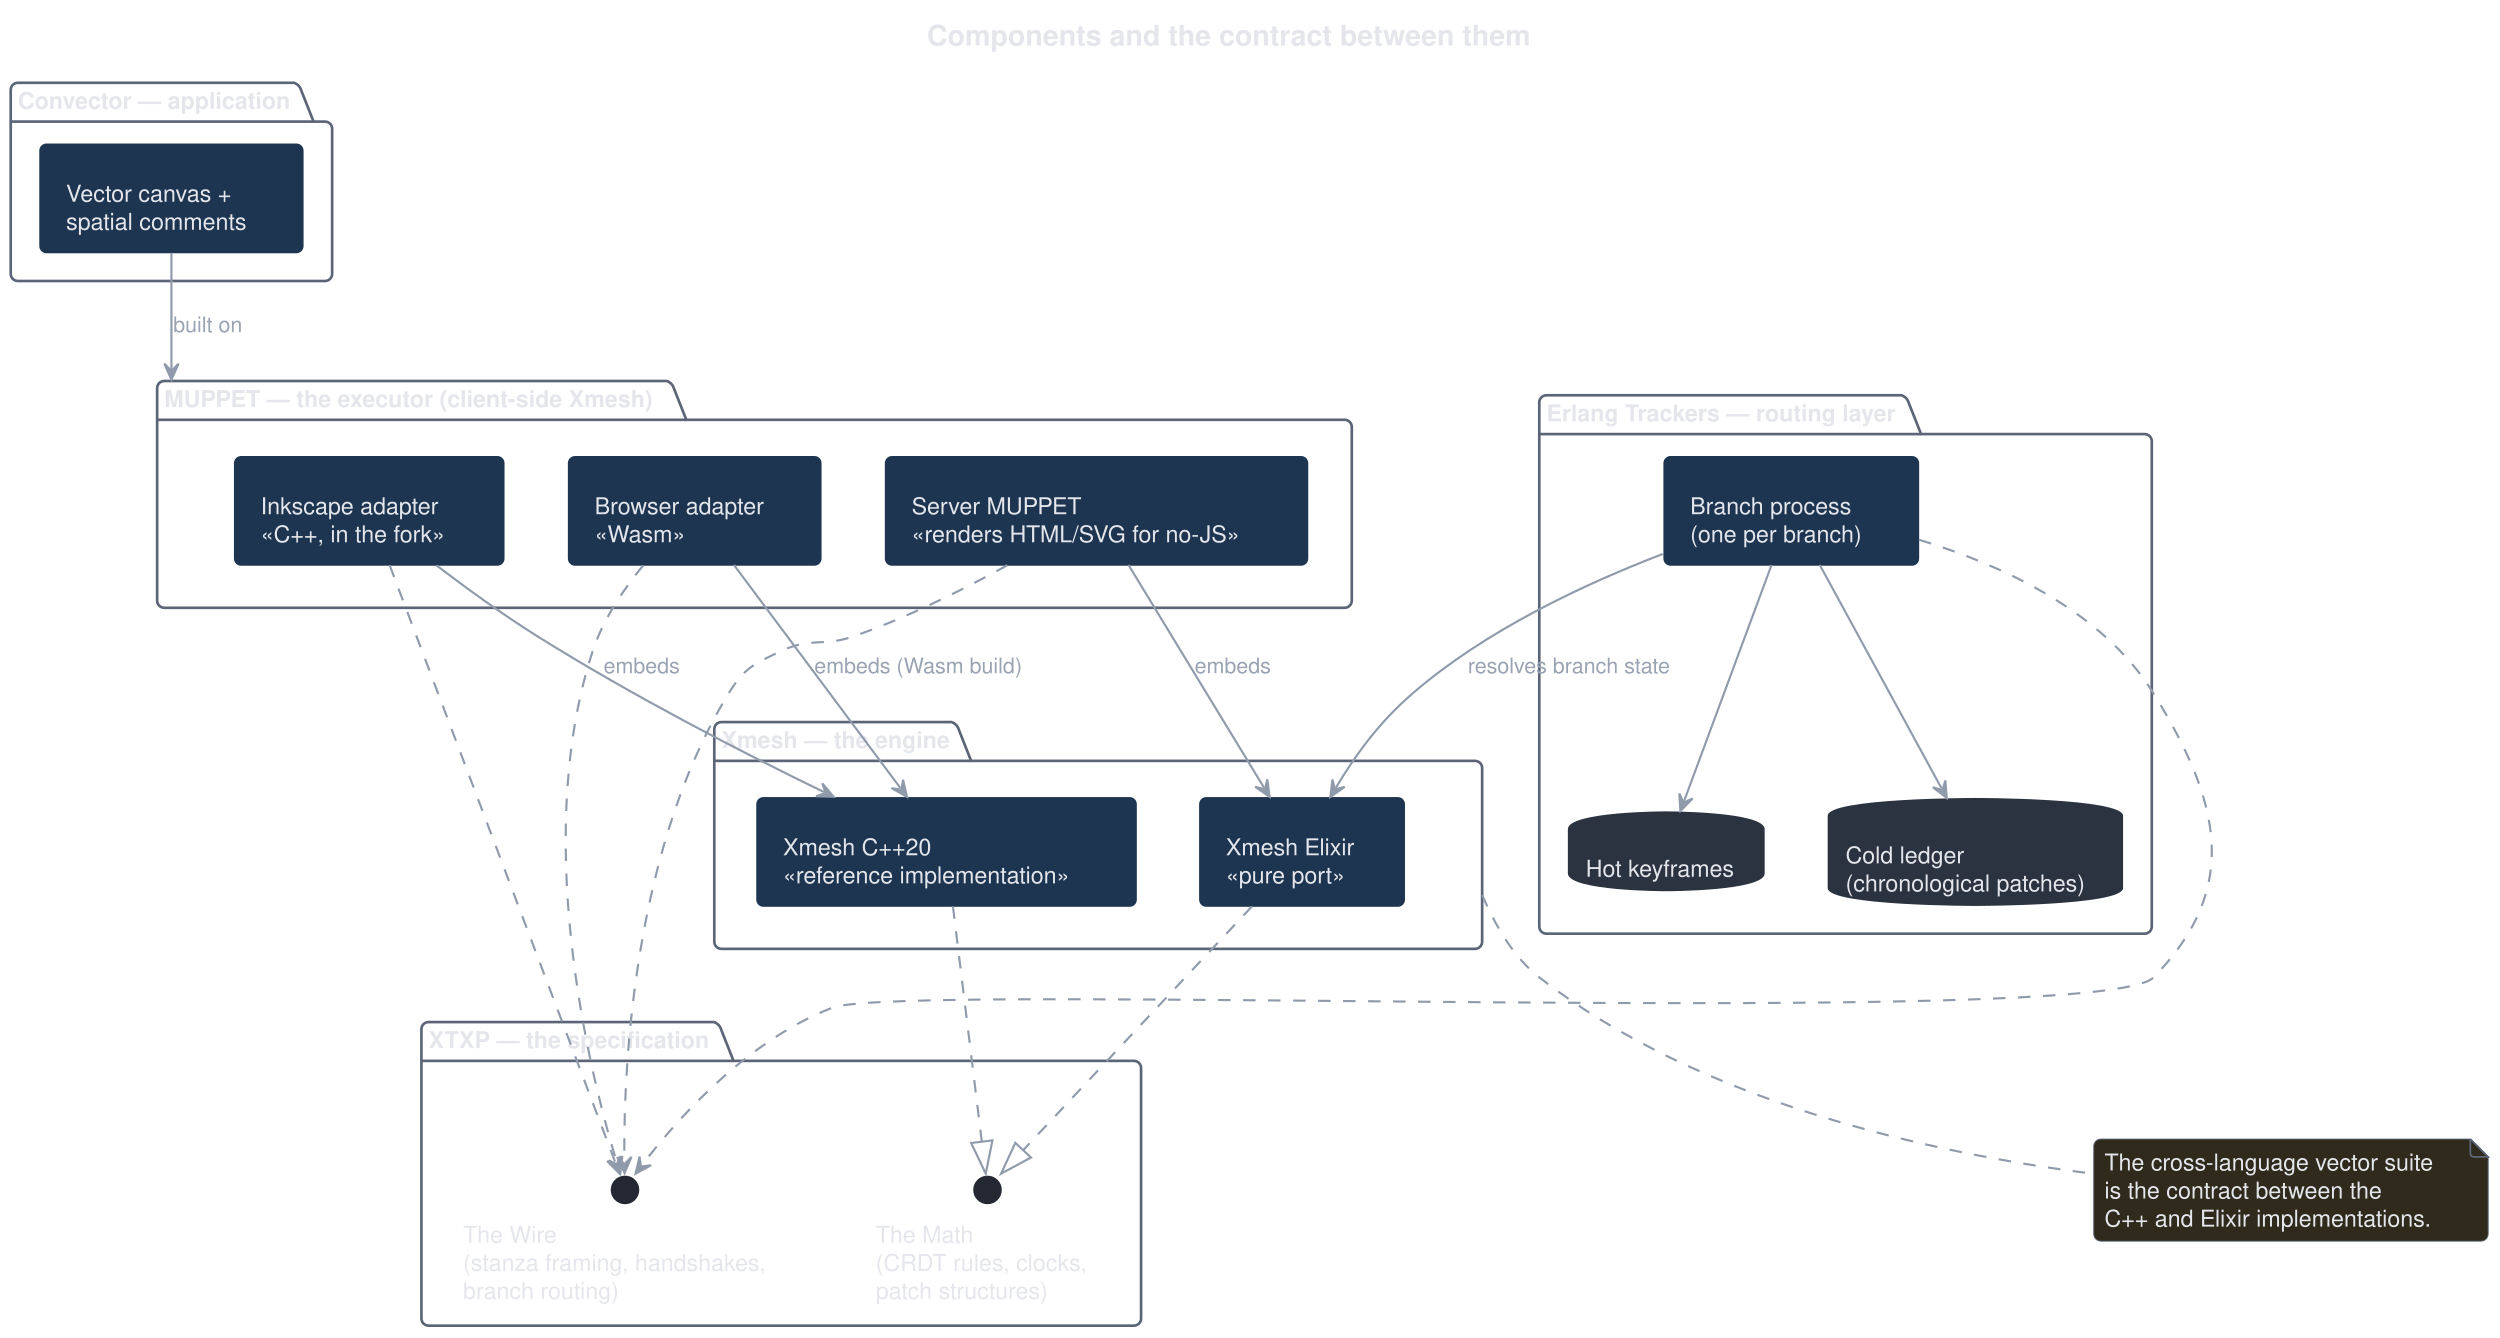
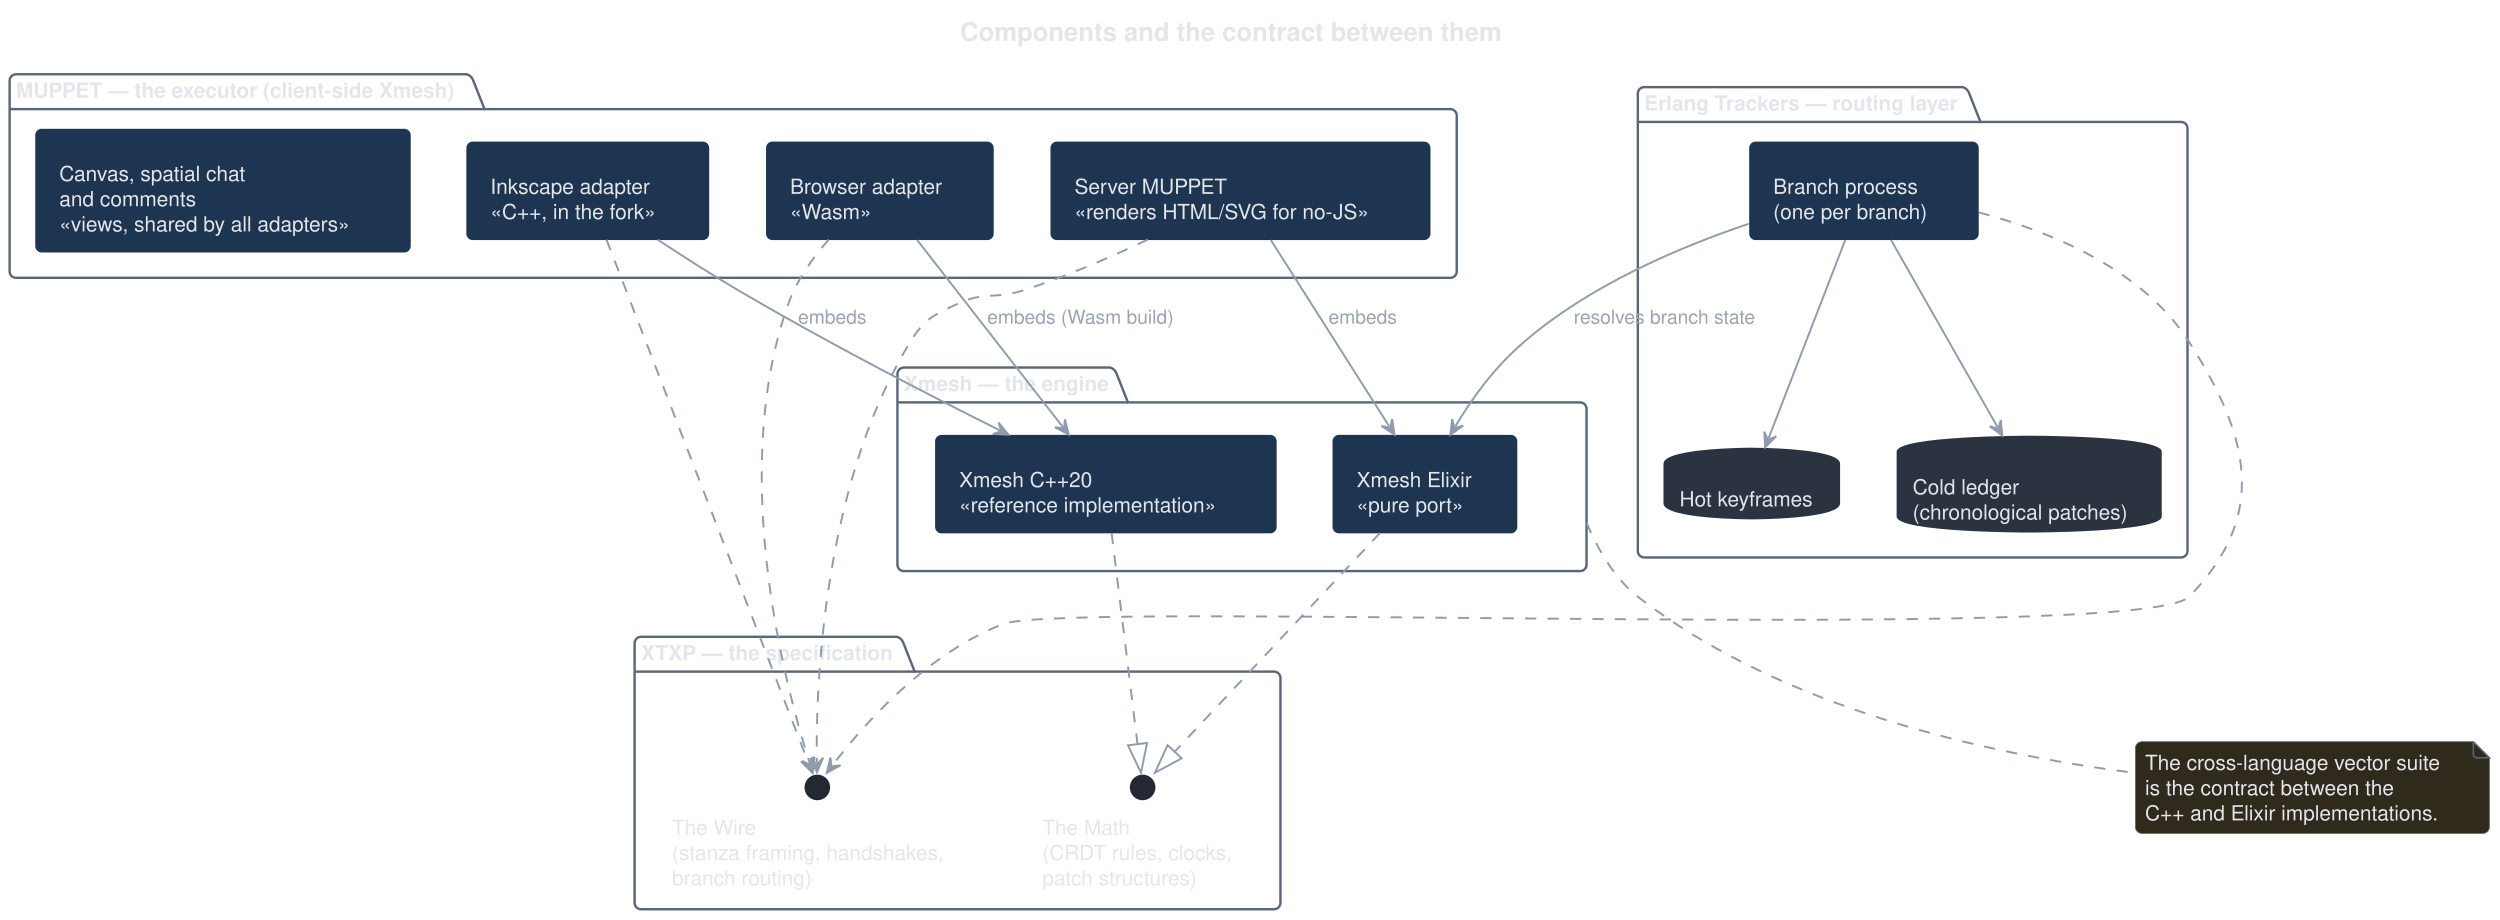
- <svg xmlns="http://www.w3.org/2000/svg" contentStyleType="text/css" data-diagram-type="DESCRIPTION" height="749px" preserveAspectRatio="none" style="width:1400px;height:749px;" version="1.1" viewBox="0 0 1400 749" width="1400px" zoomAndPan="magnify">
+ <svg xmlns="http://www.w3.org/2000/svg" contentStyleType="text/css" data-diagram-type="DESCRIPTION" height="574px" preserveAspectRatio="none" style="width:1560px;height:574px;" version="1.1" viewBox="0 0 1560 574" width="1560px" zoomAndPan="magnify">
  <defs />
  <g>
    <g class="title" data-source-line="2">
-       <text fill="#E4E6EB" font-family="Helvetica" font-size="16" font-weight="bold" lengthAdjust="spacing" textLength="348.234" x="519.067" y="25.5">Components and the contract between them</text>
+       <text fill="#E4E6EB" font-family="Helvetica" font-size="16" font-weight="bold" lengthAdjust="spacing" textLength="348.234" x="599.067" y="25.5">Components and the contract between them</text>
    </g>
    <g class="cluster" data-entity="spec" data-source-line="4" data-uid="ent0002" id="cluster_spec">
-       <path d="M240,572.359 L399.764,572.359 A6,6 0 0 1 403.764,576.359 L410.764,594.089 L635,594.089 A4,4 0 0 1 639,598.089 L639,738.359 A4,4 0 0 1 635,742.359 L240,742.359 A4,4 0 0 1 236,738.359 L236,576.359 A4,4 0 0 1 240,572.359" fill="none" style="stroke:#5B6577;stroke-width:1.5;" />
-       <line style="stroke:#5B6577;stroke-width:1.5;" x1="236" x2="410.764" y1="594.089" y2="594.089" />
-       <text fill="#E4E6EB" font-family="Helvetica" font-size="13" font-weight="bold" lengthAdjust="spacing" textLength="161.764" x="240" y="586.953">XTXP — the specification</text>
+       <path d="M400,397.359 L559.764,397.359 A6,6 0 0 1 563.764,401.359 L570.764,419.089 L795,419.089 A4,4 0 0 1 799,423.089 L799,563.359 A4,4 0 0 1 795,567.359 L400,567.359 A4,4 0 0 1 396,563.359 L396,401.359 A4,4 0 0 1 400,397.359" fill="none" style="stroke:#5B6577;stroke-width:1.5;" />
+       <line style="stroke:#5B6577;stroke-width:1.5;" x1="396" x2="570.764" y1="419.089" y2="419.089" />
+       <text fill="#E4E6EB" font-family="Helvetica" font-size="13" font-weight="bold" lengthAdjust="spacing" textLength="161.764" x="400" y="411.953">XTXP — the specification</text>
    </g>
    <g class="cluster" data-entity="engine" data-source-line="9" data-uid="ent0005" id="cluster_engine">
-       <path d="M404,404.359 L532.825,404.359 A6,6 0 0 1 536.825,408.359 L543.825,426.089 L826,426.089 A4,4 0 0 1 830,430.089 L830,527.359 A4,4 0 0 1 826,531.359 L404,531.359 A4,4 0 0 1 400,527.359 L400,408.359 A4,4 0 0 1 404,404.359" fill="none" style="stroke:#5B6577;stroke-width:1.5;" />
-       <line style="stroke:#5B6577;stroke-width:1.5;" x1="400" x2="543.825" y1="426.089" y2="426.089" />
-       <text fill="#E4E6EB" font-family="Helvetica" font-size="13" font-weight="bold" lengthAdjust="spacing" textLength="130.825" x="404" y="418.953">Xmesh — the engine</text>
+       <path d="M564,229.359 L692.825,229.359 A6,6 0 0 1 696.825,233.359 L703.825,251.089 L986,251.089 A4,4 0 0 1 990,255.089 L990,352.359 A4,4 0 0 1 986,356.359 L564,356.359 A4,4 0 0 1 560,352.359 L560,233.359 A4,4 0 0 1 564,229.359" fill="none" style="stroke:#5B6577;stroke-width:1.5;" />
+       <line style="stroke:#5B6577;stroke-width:1.5;" x1="560" x2="703.825" y1="251.089" y2="251.089" />
+       <text fill="#E4E6EB" font-family="Helvetica" font-size="13" font-weight="bold" lengthAdjust="spacing" textLength="130.825" x="564" y="243.953">Xmesh — the engine</text>
    </g>
    <g class="cluster" data-entity="muppet" data-source-line="14" data-uid="ent0008" id="cluster_muppet">
-       <path d="M92,213.359 L373.334,213.359 A6,6 0 0 1 377.334,217.359 L384.334,235.089 L753,235.089 A4,4 0 0 1 757,239.089 L757,336.359 A4,4 0 0 1 753,340.359 L92,340.359 A4,4 0 0 1 88,336.359 L88,217.359 A4,4 0 0 1 92,213.359" fill="none" style="stroke:#5B6577;stroke-width:1.5;" />
-       <line style="stroke:#5B6577;stroke-width:1.5;" x1="88" x2="384.334" y1="235.089" y2="235.089" />
-       <text fill="#E4E6EB" font-family="Helvetica" font-size="13" font-weight="bold" lengthAdjust="spacing" textLength="283.334" x="92" y="227.953">MUPPET — the executor (client-side Xmesh)</text>
+       <path d="M10,46.359 L291.334,46.359 A6,6 0 0 1 295.334,50.359 L302.334,68.089 L905,68.089 A4,4 0 0 1 909,72.089 L909,169.359 A4,4 0 0 1 905,173.359 L10,173.359 A4,4 0 0 1 6,169.359 L6,50.359 A4,4 0 0 1 10,46.359" fill="none" style="stroke:#5B6577;stroke-width:1.5;" />
+       <line style="stroke:#5B6577;stroke-width:1.5;" x1="6" x2="302.334" y1="68.089" y2="68.089" />
+       <text fill="#E4E6EB" font-family="Helvetica" font-size="13" font-weight="bold" lengthAdjust="spacing" textLength="283.334" x="10" y="60.953">MUPPET — the executor (client-side Xmesh)</text>
    </g>
-     <g class="cluster" data-entity="trk" data-source-line="20" data-uid="ent0012" id="cluster_trk">
-       <path d="M866,221.359 L1064.795,221.359 A6,6 0 0 1 1068.795,225.359 L1075.795,243.089 L1201,243.089 A4,4 0 0 1 1205,247.089 L1205,518.859 A4,4 0 0 1 1201,522.859 L866,522.859 A4,4 0 0 1 862,518.859 L862,225.359 A4,4 0 0 1 866,221.359" fill="none" style="stroke:#5B6577;stroke-width:1.5;" />
-       <line style="stroke:#5B6577;stroke-width:1.5;" x1="862" x2="1075.795" y1="243.089" y2="243.089" />
-       <text fill="#E4E6EB" font-family="Helvetica" font-size="13" font-weight="bold" lengthAdjust="spacing" textLength="200.795" x="866" y="235.953">Erlang Trackers — routing layer</text>
-     </g>
-     <g class="cluster" data-entity="app" data-source-line="26" data-uid="ent0016" id="cluster_app">
-       <path d="M10,46.359 L164.584,46.359 A6,6 0 0 1 168.584,50.359 L175.584,68.089 L182,68.089 A4,4 0 0 1 186,72.089 L186,153.359 A4,4 0 0 1 182,157.359 L10,157.359 A4,4 0 0 1 6,153.359 L6,50.359 A4,4 0 0 1 10,46.359" fill="none" style="stroke:#5B6577;stroke-width:1.5;" />
-       <line style="stroke:#5B6577;stroke-width:1.5;" x1="6" x2="175.584" y1="68.089" y2="68.089" />
-       <text fill="#E4E6EB" font-family="Helvetica" font-size="13" font-weight="bold" lengthAdjust="spacing" textLength="156.584" x="10" y="60.953">Convector — application</text>
+     <g class="cluster" data-entity="trk" data-source-line="21" data-uid="ent0013" id="cluster_trk">
+       <path d="M1026,54.359 L1224.795,54.359 A6,6 0 0 1 1228.795,58.359 L1235.795,76.089 L1361,76.089 A4,4 0 0 1 1365,80.089 L1365,343.859 A4,4 0 0 1 1361,347.859 L1026,347.859 A4,4 0 0 1 1022,343.859 L1022,58.359 A4,4 0 0 1 1026,54.359" fill="none" style="stroke:#5B6577;stroke-width:1.5;" />
+       <line style="stroke:#5B6577;stroke-width:1.5;" x1="1022" x2="1235.795" y1="76.089" y2="76.089" />
+       <text fill="#E4E6EB" font-family="Helvetica" font-size="13" font-weight="bold" lengthAdjust="spacing" textLength="200.795" x="1026" y="68.953">Erlang Trackers — routing layer</text>
    </g>
    <g class="entity" data-entity="math" data-source-line="5" data-uid="ent0003" id="entity_math">
-       <ellipse cx="553" cy="666.359" fill="#232832" rx="8" ry="8" />
-       <text fill="#E4E6EB" font-family="Helvetica" font-size="13" lengthAdjust="spacing" textLength="58.297" x="490.428" y="695.953">The Math</text>
-       <text fill="#E4E6EB" font-family="Helvetica" font-size="13" lengthAdjust="spacing" textLength="125.144" x="490.428" y="711.683">(CRDT rules, clocks,</text>
-       <text fill="#E4E6EB" font-family="Helvetica" font-size="13" lengthAdjust="spacing" textLength="105.422" x="490.428" y="727.412">patch structures)</text>
+       <ellipse cx="713" cy="491.359" fill="#232832" rx="8" ry="8" />
+       <text fill="#E4E6EB" font-family="Helvetica" font-size="13" lengthAdjust="spacing" textLength="58.297" x="650.428" y="520.953">The Math</text>
+       <text fill="#E4E6EB" font-family="Helvetica" font-size="13" lengthAdjust="spacing" textLength="125.144" x="650.428" y="536.683">(CRDT rules, clocks,</text>
+       <text fill="#E4E6EB" font-family="Helvetica" font-size="13" lengthAdjust="spacing" textLength="105.422" x="650.428" y="552.412">patch structures)</text>
    </g>
    <g class="entity" data-entity="wire" data-source-line="6" data-uid="ent0004" id="entity_wire">
-       <ellipse cx="350" cy="666.359" fill="#232832" rx="8" ry="8" />
-       <text fill="#E4E6EB" font-family="Helvetica" font-size="13" lengthAdjust="spacing" textLength="55.745" x="259.317" y="695.953">The Wire</text>
-       <text fill="#E4E6EB" font-family="Helvetica" font-size="13" lengthAdjust="spacing" textLength="181.365" x="259.317" y="711.683">(stanza framing, handshakes,</text>
-       <text fill="#E4E6EB" font-family="Helvetica" font-size="13" lengthAdjust="spacing" textLength="94.777" x="259.317" y="727.412">branch routing)</text>
+       <ellipse cx="510" cy="491.359" fill="#232832" rx="8" ry="8" />
+       <text fill="#E4E6EB" font-family="Helvetica" font-size="13" lengthAdjust="spacing" textLength="55.745" x="419.317" y="520.953">The Wire</text>
+       <text fill="#E4E6EB" font-family="Helvetica" font-size="13" lengthAdjust="spacing" textLength="181.365" x="419.317" y="536.683">(stanza framing, handshakes,</text>
+       <text fill="#E4E6EB" font-family="Helvetica" font-size="13" lengthAdjust="spacing" textLength="94.777" x="419.317" y="552.412">branch routing)</text>
    </g>
    <g class="entity" data-entity="xcpp" data-source-line="10" data-uid="ent0006" id="entity_xcpp">
-       <rect fill="#1D3550" height="61.459" rx="4" ry="4" width="213.126" x="423.5" y="446.359" />
-       <rect fill="#1D3550" height="10" width="15" x="616.626" y="451.359" />
-       <rect fill="#1D3550" height="2" width="4" x="614.626" y="453.359" />
-       <rect fill="#1D3550" height="2" width="4" x="614.626" y="457.359" />
-       <text fill="#E4E6EB" font-family="Helvetica" font-size="13" lengthAdjust="spacing" textLength="88.867" x="438.5" y="478.953">Xmesh C++20</text>
-       <text fill="#E4E6EB" font-family="Helvetica" font-size="13" lengthAdjust="spacing" textLength="173.126" x="438.5" y="494.683">«reference implementation»</text>
+       <rect fill="#1D3550" height="61.459" rx="4" ry="4" width="213.126" x="583.5" y="271.359" />
+       <rect fill="#1D3550" height="10" width="15" x="776.626" y="276.359" />
+       <rect fill="#1D3550" height="2" width="4" x="774.626" y="278.359" />
+       <rect fill="#1D3550" height="2" width="4" x="774.626" y="282.359" />
+       <text fill="#E4E6EB" font-family="Helvetica" font-size="13" lengthAdjust="spacing" textLength="88.867" x="598.5" y="303.953">Xmesh C++20</text>
+       <text fill="#E4E6EB" font-family="Helvetica" font-size="13" lengthAdjust="spacing" textLength="173.126" x="598.5" y="319.683">«reference implementation»</text>
    </g>
    <g class="entity" data-entity="xex" data-source-line="11" data-uid="ent0007" id="entity_xex">
-       <rect fill="#1D3550" height="61.459" rx="4" ry="4" width="115.29" x="671.5" y="446.359" />
-       <rect fill="#1D3550" height="10" width="15" x="766.79" y="451.359" />
-       <rect fill="#1D3550" height="2" width="4" x="764.79" y="453.359" />
-       <rect fill="#1D3550" height="2" width="4" x="764.79" y="457.359" />
-       <text fill="#E4E6EB" font-family="Helvetica" font-size="13" lengthAdjust="spacing" textLength="75.29" x="686.5" y="478.953">Xmesh Elixir</text>
-       <text fill="#E4E6EB" font-family="Helvetica" font-size="13" lengthAdjust="spacing" textLength="71.824" x="686.5" y="494.683">«pure port»</text>
+       <rect fill="#1D3550" height="61.459" rx="4" ry="4" width="115.29" x="831.5" y="271.359" />
+       <rect fill="#1D3550" height="10" width="15" x="926.79" y="276.359" />
+       <rect fill="#1D3550" height="2" width="4" x="924.79" y="278.359" />
+       <rect fill="#1D3550" height="2" width="4" x="924.79" y="282.359" />
+       <text fill="#E4E6EB" font-family="Helvetica" font-size="13" lengthAdjust="spacing" textLength="75.29" x="846.5" y="303.953">Xmesh Elixir</text>
+       <text fill="#E4E6EB" font-family="Helvetica" font-size="13" lengthAdjust="spacing" textLength="71.824" x="846.5" y="319.683">«pure port»</text>
    </g>
    <g class="entity" data-entity="mink" data-source-line="15" data-uid="ent0009" id="entity_mink">
-       <rect fill="#1D3550" height="61.459" rx="4" ry="4" width="151.541" x="131" y="255.359" />
-       <rect fill="#1D3550" height="10" width="15" x="262.541" y="260.359" />
-       <rect fill="#1D3550" height="2" width="4" x="260.541" y="262.359" />
-       <rect fill="#1D3550" height="2" width="4" x="260.541" y="266.359" />
-       <text fill="#E4E6EB" font-family="Helvetica" font-size="13" lengthAdjust="spacing" textLength="106.336" x="146" y="287.953">Inkscape adapter</text>
-       <text fill="#E4E6EB" font-family="Helvetica" font-size="13" lengthAdjust="spacing" textLength="111.541" x="146" y="303.683">«C++, in the fork»</text>
+       <rect fill="#1D3550" height="61.459" rx="4" ry="4" width="151.541" x="291" y="88.359" />
+       <rect fill="#1D3550" height="10" width="15" x="422.541" y="93.359" />
+       <rect fill="#1D3550" height="2" width="4" x="420.541" y="95.359" />
+       <rect fill="#1D3550" height="2" width="4" x="420.541" y="99.359" />
+       <text fill="#E4E6EB" font-family="Helvetica" font-size="13" lengthAdjust="spacing" textLength="106.336" x="306" y="120.953">Inkscape adapter</text>
+       <text fill="#E4E6EB" font-family="Helvetica" font-size="13" lengthAdjust="spacing" textLength="111.541" x="306" y="136.683">«C++, in the fork»</text>
    </g>
    <g class="entity" data-entity="mwasm" data-source-line="16" data-uid="ent0010" id="entity_mwasm">
-       <rect fill="#1D3550" height="61.459" rx="4" ry="4" width="142.07" x="318" y="255.359" />
-       <rect fill="#1D3550" height="10" width="15" x="440.07" y="260.359" />
-       <rect fill="#1D3550" height="2" width="4" x="438.07" y="262.359" />
-       <rect fill="#1D3550" height="2" width="4" x="438.07" y="266.359" />
-       <text fill="#E4E6EB" font-family="Helvetica" font-size="13" lengthAdjust="spacing" textLength="102.07" x="333" y="287.953">Browser adapter</text>
-       <text fill="#E4E6EB" font-family="Helvetica" font-size="13" lengthAdjust="spacing" textLength="53.504" x="333" y="303.683">«Wasm»</text>
+       <rect fill="#1D3550" height="61.459" rx="4" ry="4" width="142.07" x="478" y="88.359" />
+       <rect fill="#1D3550" height="10" width="15" x="600.07" y="93.359" />
+       <rect fill="#1D3550" height="2" width="4" x="598.07" y="95.359" />
+       <rect fill="#1D3550" height="2" width="4" x="598.07" y="99.359" />
+       <text fill="#E4E6EB" font-family="Helvetica" font-size="13" lengthAdjust="spacing" textLength="102.07" x="493" y="120.953">Browser adapter</text>
+       <text fill="#E4E6EB" font-family="Helvetica" font-size="13" lengthAdjust="spacing" textLength="53.504" x="493" y="136.683">«Wasm»</text>
    </g>
    <g class="entity" data-entity="msrv" data-source-line="17" data-uid="ent0011" id="entity_msrv">
-       <rect fill="#1D3550" height="61.459" rx="4" ry="4" width="237.12" x="495.5" y="255.359" />
-       <rect fill="#1D3550" height="10" width="15" x="712.62" y="260.359" />
-       <rect fill="#1D3550" height="2" width="4" x="710.62" y="262.359" />
-       <rect fill="#1D3550" height="2" width="4" x="710.62" y="266.359" />
-       <text fill="#E4E6EB" font-family="Helvetica" font-size="13" lengthAdjust="spacing" textLength="98.478" x="510.5" y="287.953">Server MUPPET</text>
-       <text fill="#E4E6EB" font-family="Helvetica" font-size="13" lengthAdjust="spacing" textLength="197.12" x="510.5" y="303.683">«renders HTML/SVG for no-JS»</text>
+       <rect fill="#1D3550" height="61.459" rx="4" ry="4" width="237.12" x="655.5" y="88.359" />
+       <rect fill="#1D3550" height="10" width="15" x="872.62" y="93.359" />
+       <rect fill="#1D3550" height="2" width="4" x="870.62" y="95.359" />
+       <rect fill="#1D3550" height="2" width="4" x="870.62" y="99.359" />
+       <text fill="#E4E6EB" font-family="Helvetica" font-size="13" lengthAdjust="spacing" textLength="98.478" x="670.5" y="120.953">Server MUPPET</text>
+       <text fill="#E4E6EB" font-family="Helvetica" font-size="13" lengthAdjust="spacing" textLength="197.12" x="670.5" y="136.683">«renders HTML/SVG for no-JS»</text>
    </g>
-     <g class="entity" data-entity="branch" data-source-line="21" data-uid="ent0013" id="entity_branch">
-       <rect fill="#1D3550" height="61.459" rx="4" ry="4" width="143.232" x="931.5" y="255.359" />
-       <rect fill="#1D3550" height="10" width="15" x="1054.732" y="260.359" />
-       <rect fill="#1D3550" height="2" width="4" x="1052.732" y="262.359" />
-       <rect fill="#1D3550" height="2" width="4" x="1052.732" y="266.359" />
-       <text fill="#E4E6EB" font-family="Helvetica" font-size="13" lengthAdjust="spacing" textLength="96.529" x="946.5" y="287.953">Branch process</text>
-       <text fill="#E4E6EB" font-family="Helvetica" font-size="13" lengthAdjust="spacing" textLength="103.232" x="946.5" y="303.683">(one per branch)</text>
+     <g class="entity" data-entity="mviews" data-source-line="18" data-uid="ent0012" id="entity_mviews">
+       <rect fill="#1D3550" height="77.189" rx="4" ry="4" width="234.302" x="22" y="80.359" />
+       <rect fill="#1D3550" height="10" width="15" x="236.302" y="85.359" />
+       <rect fill="#1D3550" height="2" width="4" x="234.302" y="87.359" />
+       <rect fill="#1D3550" height="2" width="4" x="234.302" y="91.359" />
+       <text fill="#E4E6EB" font-family="Helvetica" font-size="13" lengthAdjust="spacing" textLength="123.64" x="37" y="112.953">Canvas, spatial chat</text>
+       <text fill="#E4E6EB" font-family="Helvetica" font-size="13" lengthAdjust="spacing" textLength="90.968" x="37" y="128.683">and comments</text>
+       <text fill="#E4E6EB" font-family="Helvetica" font-size="13" lengthAdjust="spacing" textLength="194.302" x="37" y="144.412">«views, shared by all adapters»</text>
    </g>
-     <g class="entity" data-entity="hot" data-source-line="22" data-uid="ent0014" id="entity_hot">
-       <path d="M878,464.359 C878,454.359 933.11,454.359 933.11,454.359 C933.11,454.359 988.219,454.359 988.219,464.359 L988.219,489.089 C988.219,499.089 933.11,499.089 933.11,499.089 C933.11,499.089 878,499.089 878,489.089 L878,464.359" fill="#2B3240" />
-       <path d="M878,464.359 C878,474.359 933.11,474.359 933.11,474.359 C933.11,474.359 988.219,474.359 988.219,464.359" fill="none" />
-       <text fill="#E4E6EB" font-family="Helvetica" font-size="13" lengthAdjust="spacing" textLength="90.219" x="888" y="490.953">Hot keyframes</text>
+     <g class="entity" data-entity="branch" data-source-line="22" data-uid="ent0014" id="entity_branch">
+       <rect fill="#1D3550" height="61.459" rx="4" ry="4" width="143.232" x="1091.5" y="88.359" />
+       <rect fill="#1D3550" height="10" width="15" x="1214.732" y="93.359" />
+       <rect fill="#1D3550" height="2" width="4" x="1212.732" y="95.359" />
+       <rect fill="#1D3550" height="2" width="4" x="1212.732" y="99.359" />
+       <text fill="#E4E6EB" font-family="Helvetica" font-size="13" lengthAdjust="spacing" textLength="96.529" x="1106.5" y="120.953">Branch process</text>
+       <text fill="#E4E6EB" font-family="Helvetica" font-size="13" lengthAdjust="spacing" textLength="103.232" x="1106.5" y="136.683">(one per branch)</text>
    </g>
-     <g class="entity" data-entity="cold" data-source-line="23" data-uid="ent0015" id="entity_cold">
-       <path d="M1023.5,456.859 C1023.5,446.859 1106.212,446.859 1106.212,446.859 C1106.212,446.859 1188.925,446.859 1188.925,456.859 L1188.925,497.318 C1188.925,507.318 1106.212,507.318 1106.212,507.318 C1106.212,507.318 1023.5,507.318 1023.5,497.318 L1023.5,456.859" fill="#2B3240" />
-       <path d="M1023.5,456.859 C1023.5,466.859 1106.212,466.859 1106.212,466.859 C1106.212,466.859 1188.925,466.859 1188.925,456.859" fill="none" />
-       <text fill="#E4E6EB" font-family="Helvetica" font-size="13" lengthAdjust="spacing" textLength="71.189" x="1033.5" y="483.453">Cold ledger</text>
-       <text fill="#E4E6EB" font-family="Helvetica" font-size="13" lengthAdjust="spacing" textLength="145.425" x="1033.5" y="499.183">(chronological patches)</text>
+     <g class="entity" data-entity="hot" data-source-line="23" data-uid="ent0015" id="entity_hot">
+       <path d="M1038,289.359 C1038,279.359 1093.11,279.359 1093.11,279.359 C1093.11,279.359 1148.219,279.359 1148.219,289.359 L1148.219,314.089 C1148.219,324.089 1093.11,324.089 1093.11,324.089 C1093.11,324.089 1038,324.089 1038,314.089 L1038,289.359" fill="#2B3240" />
+       <path d="M1038,289.359 C1038,299.359 1093.11,299.359 1093.11,299.359 C1093.11,299.359 1148.219,299.359 1148.219,289.359" fill="none" />
+       <text fill="#E4E6EB" font-family="Helvetica" font-size="13" lengthAdjust="spacing" textLength="90.219" x="1048" y="315.953">Hot keyframes</text>
    </g>
-     <g class="entity" data-entity="conv" data-source-line="27" data-uid="ent0017" id="entity_conv">
-       <rect fill="#1D3550" height="61.459" rx="4" ry="4" width="147.999" x="22" y="80.359" />
-       <rect fill="#1D3550" height="10" width="15" x="149.999" y="85.359" />
-       <rect fill="#1D3550" height="2" width="4" x="147.999" y="87.359" />
-       <rect fill="#1D3550" height="2" width="4" x="147.999" y="91.359" />
-       <text fill="#E4E6EB" font-family="Helvetica" font-size="13" lengthAdjust="spacing" textLength="100.706" x="37" y="112.953">Vector canvas +</text>
-       <text fill="#E4E6EB" font-family="Helvetica" font-size="13" lengthAdjust="spacing" textLength="107.999" x="37" y="128.683">spatial comments</text>
+     <g class="entity" data-entity="cold" data-source-line="24" data-uid="ent0016" id="entity_cold">
+       <path d="M1183.5,281.859 C1183.5,271.859 1266.212,271.859 1266.212,271.859 C1266.212,271.859 1348.925,271.859 1348.925,281.859 L1348.925,322.318 C1348.925,332.318 1266.212,332.318 1266.212,332.318 C1266.212,332.318 1183.5,332.318 1183.5,322.318 L1183.5,281.859" fill="#2B3240" />
+       <path d="M1183.5,281.859 C1183.5,291.859 1266.212,291.859 1266.212,291.859 C1266.212,291.859 1348.925,291.859 1348.925,281.859" fill="none" />
+       <text fill="#E4E6EB" font-family="Helvetica" font-size="13" lengthAdjust="spacing" textLength="71.189" x="1193.5" y="308.453">Cold ledger</text>
+       <text fill="#E4E6EB" font-family="Helvetica" font-size="13" lengthAdjust="spacing" textLength="145.425" x="1193.5" y="324.183">(chronological patches)</text>
    </g>
-     <g class="entity" data-entity="GMN31" data-source-line="45" data-uid="ent0032" id="entity_GMN31">
-       <path d="M1172.5,641.859 L1172.5,691.048 A4,4 0 0 0 1176.5,695.048 L1389.369,695.048 A4,4 0 0 0 1393.369,691.048 L1393.369,647.859 L1383.369,637.859 L1176.5,637.859 A4,4 0 0 0 1172.5,641.859" fill="#2F2A1C" style="stroke:#5B6577;stroke-width:0.5;" />
-       <path d="M1383.369,637.859 L1383.369,645.859 A2,2 0 0 0 1385.369,647.859 L1393.369,647.859 L1383.369,637.859" fill="#2F2A1C" style="stroke:#5B6577;stroke-width:1;" />
-       <text fill="#E4E6EB" font-family="Helvetica" font-size="13" lengthAdjust="spacing" textLength="199.869" x="1178.5" y="655.453">The cross-language vector suite</text>
-       <text fill="#E4E6EB" font-family="Helvetica" font-size="13" lengthAdjust="spacing" textLength="167.972" x="1178.5" y="671.183">is the contract between the</text>
-       <text fill="#E4E6EB" font-family="Helvetica" font-size="13" lengthAdjust="spacing" textLength="194.765" x="1178.5" y="686.912">C++ and Elixir implementations.</text>
+     <g class="entity" data-entity="GMN29" data-source-line="41" data-uid="ent0030" id="entity_GMN29">
+       <path d="M1332.5,466.859 L1332.5,516.048 A4,4 0 0 0 1336.5,520.048 L1549.369,520.048 A4,4 0 0 0 1553.369,516.048 L1553.369,472.859 L1543.369,462.859 L1336.5,462.859 A4,4 0 0 0 1332.5,466.859" fill="#2F2A1C" style="stroke:#5B6577;stroke-width:0.5;" />
+       <path d="M1543.369,462.859 L1543.369,470.859 A2,2 0 0 0 1545.369,472.859 L1553.369,472.859 L1543.369,462.859" fill="#2F2A1C" style="stroke:#5B6577;stroke-width:1;" />
+       <text fill="#E4E6EB" font-family="Helvetica" font-size="13" lengthAdjust="spacing" textLength="199.869" x="1338.5" y="480.453">The cross-language vector suite</text>
+       <text fill="#E4E6EB" font-family="Helvetica" font-size="13" lengthAdjust="spacing" textLength="167.972" x="1338.5" y="496.183">is the contract between the</text>
+       <text fill="#E4E6EB" font-family="Helvetica" font-size="13" lengthAdjust="spacing" textLength="194.765" x="1338.5" y="511.912">C++ and Elixir implementations.</text>
    </g>
-     <g class="link" data-entity-1="xcpp" data-entity-2="math" data-source-line="30" data-uid="lnk18" id="link_xcpp_math">
-       <path d="M533.64,507.569 C539.04,551.559 546.672,613.713 549.812,639.353" fill="none" id="xcpp-to-math" style="stroke:#8F9AAB;stroke-width:1.2;stroke-dasharray:7,7;" />
-       <polygon fill="none" points="552,657.219,555.768,638.624,543.856,640.082,552,657.219" style="stroke:#8F9AAB;stroke-width:1.2;" />
+     <g class="link" data-entity-1="xcpp" data-entity-2="math" data-source-line="27" data-uid="lnk17" id="link_xcpp_math">
+       <path d="M693.64,332.569 C699.04,376.559 706.672,438.713 709.812,464.353" fill="none" id="xcpp-to-math" style="stroke:#8F9AAB;stroke-width:1.2;stroke-dasharray:7,7;" />
+       <polygon fill="none" points="712,482.219,715.768,463.623,703.856,465.082,712,482.219" style="stroke:#8F9AAB;stroke-width:1.2;" />
    </g>
-     <g class="link" data-entity-1="xex" data-entity-2="math" data-source-line="31" data-uid="lnk19" id="link_xex_math">
-       <path d="M701.11,507.569 C659.82,551.559 597.03,618.456 572.96,644.096" fill="none" id="xex-to-math" style="stroke:#8F9AAB;stroke-width:1.2;stroke-dasharray:7,7;" />
-       <polygon fill="none" points="560.64,657.219,577.334,648.203,568.585,639.989,560.64,657.219" style="stroke:#8F9AAB;stroke-width:1.2;" />
+     <g class="link" data-entity-1="xex" data-entity-2="math" data-source-line="28" data-uid="lnk18" id="link_xex_math">
+       <path d="M861.11,332.569 C819.82,376.559 757.03,443.456 732.96,469.096" fill="none" id="xex-to-math" style="stroke:#8F9AAB;stroke-width:1.2;stroke-dasharray:7,7;" />
+       <polygon fill="none" points="720.64,482.219,737.334,473.203,728.585,464.989,720.64,482.219" style="stroke:#8F9AAB;stroke-width:1.2;" />
    </g>
-     <g class="link" data-entity-1="mink" data-entity-2="xcpp" data-source-line="32" data-uid="lnk20" id="link_mink_xcpp">
-       <path d="M244.47,316.649 C261.33,329.499 281.73,344.309 301,356.359 C355.18,390.239 414.604,420.805 461.424,443.575" fill="none" id="mink-to-xcpp" style="stroke:#8F9AAB;stroke-width:1.2;" />
-       <polygon fill="#8F9AAB" points="466.82,446.199,460.476,438.666,462.324,444.013,456.977,445.86,466.82,446.199" style="stroke:#8F9AAB;stroke-width:1.2;" />
-       <text fill="#9AA3B2" font-family="Helvetica" font-size="12" lengthAdjust="spacing" textLength="45.533" x="338" y="376.984">embeds</text>
+     <g class="link" data-entity-1="mink" data-entity-2="xcpp" data-source-line="29" data-uid="lnk19" id="link_mink_xcpp">
+       <path d="M410.43,149.549 C426.15,159.959 444.18,171.499 461,181.359 C516.9,214.129 577.29,245.302 623.96,268.572" fill="none" id="mink-to-xcpp" style="stroke:#8F9AAB;stroke-width:1.2;" />
+       <polygon fill="#8F9AAB" points="629.33,271.249,623.061,263.654,624.855,269.018,619.491,270.813,629.33,271.249" style="stroke:#8F9AAB;stroke-width:1.2;" />
+       <text fill="#9AA3B2" font-family="Helvetica" font-size="12" lengthAdjust="spacing" textLength="45.533" x="498" y="201.984">embeds</text>
    </g>
-     <g class="link" data-entity-1="mwasm" data-entity-2="xcpp" data-source-line="33" data-uid="lnk21" id="link_mwasm_xcpp">
-       <path d="M411.03,316.389 C437.44,351.789 477.862,405.97 504.302,441.41" fill="none" id="mwasm-to-xcpp" style="stroke:#8F9AAB;stroke-width:1.2;" />
-       <polygon fill="#8F9AAB" points="507.89,446.219,505.714,436.614,504.9,442.212,499.302,441.398,507.89,446.219" style="stroke:#8F9AAB;stroke-width:1.2;" />
-       <text fill="#9AA3B2" font-family="Helvetica" font-size="12" lengthAdjust="spacing" textLength="124.049" x="456" y="376.984">embeds (Wasm build)</text>
+     <g class="link" data-entity-1="mwasm" data-entity-2="xcpp" data-source-line="30" data-uid="lnk20" id="link_mwasm_xcpp">
+       <path d="M572.28,149.749 C598.49,183.389 637.113,232.966 663.233,266.496" fill="none" id="mwasm-to-xcpp" style="stroke:#8F9AAB;stroke-width:1.2;" />
+       <polygon fill="#8F9AAB" points="666.92,271.229,664.545,261.671,663.847,267.285,658.234,266.588,666.92,271.229" style="stroke:#8F9AAB;stroke-width:1.2;" />
+       <text fill="#9AA3B2" font-family="Helvetica" font-size="12" lengthAdjust="spacing" textLength="124.049" x="616" y="201.984">embeds (Wasm build)</text>
    </g>
-     <g class="link" data-entity-1="msrv" data-entity-2="xex" data-source-line="34" data-uid="lnk22" id="link_msrv_xex">
-       <path d="M631.97,316.389 C653.51,351.789 686.28,405.654 707.851,441.094" fill="none" id="msrv-to-xex" style="stroke:#8F9AAB;stroke-width:1.2;" />
-       <polygon fill="#8F9AAB" points="710.97,446.219,709.708,436.452,708.37,441.948,702.874,440.611,710.97,446.219" style="stroke:#8F9AAB;stroke-width:1.2;" />
-       <text fill="#9AA3B2" font-family="Helvetica" font-size="12" lengthAdjust="spacing" textLength="45.533" x="669" y="376.984">embeds</text>
+     <g class="link" data-entity-1="msrv" data-entity-2="xex" data-source-line="31" data-uid="lnk21" id="link_msrv_xex">
+       <path d="M792.99,149.749 C814.36,183.389 845.653,232.635 866.953,266.165" fill="none" id="msrv-to-xex" style="stroke:#8F9AAB;stroke-width:1.2;" />
+       <polygon fill="#8F9AAB" points="870.17,271.229,868.721,261.488,867.489,267.009,861.968,265.777,870.17,271.229" style="stroke:#8F9AAB;stroke-width:1.2;" />
+       <text fill="#9AA3B2" font-family="Helvetica" font-size="12" lengthAdjust="spacing" textLength="45.533" x="829" y="201.984">embeds</text>
    </g>
-     <g class="link" data-entity-1="mink" data-entity-2="wire" data-source-line="35" data-uid="lnk23" id="link_mink_wire">
-       <path d="M218.22,316.559 C248.38,396.379 327.909,606.887 344.799,651.587" fill="none" id="mink-to-wire" style="stroke:#8F9AAB;stroke-width:1.2;stroke-dasharray:7,7;" />
-       <polygon fill="#8F9AAB" points="346.92,657.199,347.481,647.366,345.153,652.522,339.997,650.194,346.92,657.199" style="stroke:#8F9AAB;stroke-width:1.2;" />
+     <g class="link" data-entity-1="mink" data-entity-2="wire" data-source-line="32" data-uid="lnk22" id="link_mink_wire">
+       <path d="M378.46,149.549 C408.75,228.029 487.599,432.332 504.659,476.522" fill="none" id="mink-to-wire" style="stroke:#8F9AAB;stroke-width:1.2;stroke-dasharray:7,7;" />
+       <polygon fill="#8F9AAB" points="506.82,482.119,507.31,472.283,505.019,477.455,499.847,475.164,506.82,482.119" style="stroke:#8F9AAB;stroke-width:1.2;" />
    </g>
-     <g class="link" data-entity-1="mwasm" data-entity-2="wire" data-source-line="36" data-uid="lnk24" id="link_mwasm_wire">
-       <path d="M360.12,316.699 C349.06,330.139 337.73,346.899 332,364.359 C295.6,475.279 334.494,615.628 345.594,651.438" fill="none" id="mwasm-to-wire" style="stroke:#8F9AAB;stroke-width:1.2;stroke-dasharray:7,7;" />
-       <polygon fill="#8F9AAB" points="347.37,657.169,348.526,647.389,345.89,652.394,340.885,649.757,347.37,657.169" style="stroke:#8F9AAB;stroke-width:1.2;" />
+     <g class="link" data-entity-1="mwasm" data-entity-2="wire" data-source-line="33" data-uid="lnk23" id="link_mwasm_wire">
+       <path d="M517.15,149.459 C507.1,160.849 497.25,174.669 492,189.359 C452.69,299.279 493.666,440.393 505.366,476.413" fill="none" id="mwasm-to-wire" style="stroke:#8F9AAB;stroke-width:1.2;stroke-dasharray:7,7;" />
+       <polygon fill="#8F9AAB" points="507.22,482.119,508.244,472.324,505.675,477.364,500.635,474.795,507.22,482.119" style="stroke:#8F9AAB;stroke-width:1.2;" />
    </g>
-     <g class="link" data-entity-1="msrv" data-entity-2="wire" data-source-line="37" data-uid="lnk25" id="link_msrv_wire">
-       <path d="M564.13,316.529 C539.02,330.369 507.68,346.029 478,356.359 C460.88,362.319 454.43,356.699 438,364.359 C422.52,371.569 416.94,373.809 408,388.359 C350.87,481.279 349.116,615.35 349.676,650.92" fill="none" id="msrv-to-wire" style="stroke:#8F9AAB;stroke-width:1.2;stroke-dasharray:7,7;" />
-       <polygon fill="#8F9AAB" points="349.77,656.919,353.628,647.857,349.691,651.92,345.629,647.984,349.77,656.919" style="stroke:#8F9AAB;stroke-width:1.2;" />
+     <g class="link" data-entity-1="msrv" data-entity-2="wire" data-source-line="34" data-uid="lnk24" id="link_msrv_wire">
+       <path d="M716.24,149.489 C692.49,160.739 664.4,172.869 638,181.359 C620.74,186.909 614.43,181.699 598,189.359 C582.52,196.569 576.94,198.809 568,213.359 C510.87,306.279 509.116,440.35 509.676,475.92" fill="none" id="msrv-to-wire" style="stroke:#8F9AAB;stroke-width:1.2;stroke-dasharray:7,7;" />
+       <polygon fill="#8F9AAB" points="509.77,481.919,513.628,472.858,509.691,476.92,505.629,472.983,509.77,481.919" style="stroke:#8F9AAB;stroke-width:1.2;" />
    </g>
-     <g class="link" data-entity-1="branch" data-entity-2="wire" data-source-line="38" data-uid="lnk26" id="link_branch_wire">
-       <path d="M1074.66,302.269 C1120.86,316.319 1177.46,342.189 1206,388.359 C1243.15,448.469 1255.39,496.819 1206,547.359 C1177.26,576.769 504.34,549.499 466,564.359 C414.96,584.139 374.906,632.229 359.526,652.509" fill="none" id="branch-to-wire" style="stroke:#8F9AAB;stroke-width:1.2;stroke-dasharray:7,7;" />
-       <polygon fill="#8F9AAB" points="355.9,657.289,364.526,652.535,358.921,653.306,358.151,647.701,355.9,657.289" style="stroke:#8F9AAB;stroke-width:1.2;" />
+     <g class="link" data-entity-1="branch" data-entity-2="wire" data-source-line="35" data-uid="lnk25" id="link_branch_wire">
+       <path d="M1234.73,132.529 C1280.8,144.789 1337.23,168.429 1366,213.359 C1404.11,272.869 1415.39,321.819 1366,372.359 C1337.26,401.769 664.34,374.499 626,389.359 C574.96,409.139 534.906,457.229 519.526,477.509" fill="none" id="branch-to-wire" style="stroke:#8F9AAB;stroke-width:1.2;stroke-dasharray:7,7;" />
+       <polygon fill="#8F9AAB" points="515.9,482.289,524.525,477.535,518.921,478.305,518.151,472.701,515.9,482.289" style="stroke:#8F9AAB;stroke-width:1.2;" />
    </g>
-     <g class="link" data-entity-1="branch" data-entity-2="xex" data-source-line="39" data-uid="lnk27" id="link_branch_xex">
-       <path d="M931.14,310.239 C887.24,327.039 831.89,352.979 791,388.359 C772.13,404.679 759.119,422.745 748.059,441.165" fill="none" id="branch-to-xex" style="stroke:#8F9AAB;stroke-width:1.2;" />
-       <polygon fill="#8F9AAB" points="744.97,446.309,753.032,440.652,747.544,442.023,746.174,436.534,744.97,446.309" style="stroke:#8F9AAB;stroke-width:1.2;" />
-       <text fill="#9AA3B2" font-family="Helvetica" font-size="12" lengthAdjust="spacing" textLength="122.338" x="822" y="376.984">resolves branch state</text>
+     <g class="link" data-entity-1="branch" data-entity-2="xex" data-source-line="36" data-uid="lnk26" id="link_branch_xex">
+       <path d="M1091.23,139.629 C1047.1,154.489 991.46,178.359 951,213.359 C932.13,229.679 919.119,247.745 908.059,266.165" fill="none" id="branch-to-xex" style="stroke:#8F9AAB;stroke-width:1.2;" />
+       <polygon fill="#8F9AAB" points="904.97,271.309,913.032,265.652,907.544,267.023,906.174,261.534,904.97,271.309" style="stroke:#8F9AAB;stroke-width:1.2;" />
+       <text fill="#9AA3B2" font-family="Helvetica" font-size="12" lengthAdjust="spacing" textLength="122.338" x="982" y="201.984">resolves branch state</text>
    </g>
-     <g class="link" data-entity-1="branch" data-entity-2="hot" data-source-line="40" data-uid="lnk28" id="link_branch_hot">
-       <path d="M992.06,316.389 C977.91,354.599 955.673,414.633 943.114,448.553" fill="none" id="branch-to-hot" style="stroke:#8F9AAB;stroke-width:1.2;" />
-       <polygon fill="#8F9AAB" points="941.03,454.179,947.906,447.128,942.766,449.49,940.404,444.35,941.03,454.179" style="stroke:#8F9AAB;stroke-width:1.2;" />
+     <g class="link" data-entity-1="branch" data-entity-2="hot" data-source-line="37" data-uid="lnk27" id="link_branch_hot">
+       <path d="M1151.44,149.749 C1137.34,186.199 1116.023,241.323 1103.553,273.583" fill="none" id="branch-to-hot" style="stroke:#8F9AAB;stroke-width:1.2;" />
+       <polygon fill="#8F9AAB" points="1101.39,279.179,1108.366,272.227,1103.193,274.516,1100.904,269.342,1101.39,279.179" style="stroke:#8F9AAB;stroke-width:1.2;" />
    </g>
-     <g class="link" data-entity-1="branch" data-entity-2="cold" data-source-line="41" data-uid="lnk29" id="link_branch_cold">
-       <path d="M1019.09,316.389 C1038.5,351.999 1068.039,406.201 1087.319,441.581" fill="none" id="branch-to-cold" style="stroke:#8F9AAB;stroke-width:1.2;" />
-       <polygon fill="#8F9AAB" points="1090.19,446.849,1089.396,437.033,1087.797,442.459,1082.371,440.861,1090.19,446.849" style="stroke:#8F9AAB;stroke-width:1.2;" />
+     <g class="link" data-entity-1="branch" data-entity-2="cold" data-source-line="38" data-uid="lnk28" id="link_branch_cold">
+       <path d="M1180.01,149.749 C1199.26,183.589 1227.463,233.135 1246.513,266.615" fill="none" id="branch-to-cold" style="stroke:#8F9AAB;stroke-width:1.2;" />
+       <polygon fill="#8F9AAB" points="1249.48,271.829,1248.506,262.029,1247.007,267.484,1241.553,265.985,1249.48,271.829" style="stroke:#8F9AAB;stroke-width:1.2;" />
    </g>
-     <g class="link" data-entity-1="conv" data-entity-2="muppet" data-source-line="42" data-uid="lnk30" id="link_conv_muppet">
-       <path d="M96,141.599 C96,153.772 96,168.629 96,184.113 C96,191.855 96,199.753 96,207.551 C96,208.526 96,209.499 96,210.47 C96,210.956 96,211.44 96,211.925 C96,212.167 96,206.409 96,206.651" fill="none" id="conv-to-muppet" style="stroke:#8F9AAB;stroke-width:1.2;" />
-       <polygon fill="#8F9AAB" points="96,212.651,100,203.651,96,207.651,92,203.651,96,212.651" style="stroke:#8F9AAB;stroke-width:1.2;" />
-       <text fill="#9AA3B2" font-family="Helvetica" font-size="12" lengthAdjust="spacing" textLength="41.842" x="97" y="185.984">built on</text>
-     </g>
-     <g class="link" data-entity-1="engine" data-entity-2="GMN31" data-source-line="45" data-uid="lnk33" id="link_engine_GMN31">
-       <path d="M830.054,501.175 C830.144,501.39 830.235,501.605 830.327,501.821 C830.51,502.254 830.697,502.689 830.887,503.127 C831.268,504.003 831.66,504.891 832.066,505.787 C838.56,520.127 848.37,536.764 862,547.359 C951.88,617.249 1080.97,645.749 1172.47,657.369" fill="none" id="engine-GMN31" style="stroke:#8F9AAB;stroke-width:1.2;stroke-dasharray:7,7;" />
+     <g class="link" data-entity-1="engine" data-entity-2="GMN29" data-source-line="41" data-uid="lnk31" id="link_engine_GMN29">
+       <path d="M990.054,326.175 C990.144,326.39 990.235,326.605 990.327,326.821 C990.51,327.254 990.697,327.689 990.887,328.127 C991.268,329.003 991.66,329.891 992.066,330.787 C998.56,345.127 1008.37,361.764 1022,372.359 C1111.88,442.249 1240.97,470.749 1332.47,482.369" fill="none" id="engine-GMN29" style="stroke:#8F9AAB;stroke-width:1.2;stroke-dasharray:7,7;" />
    </g>
  </g>
</svg>
